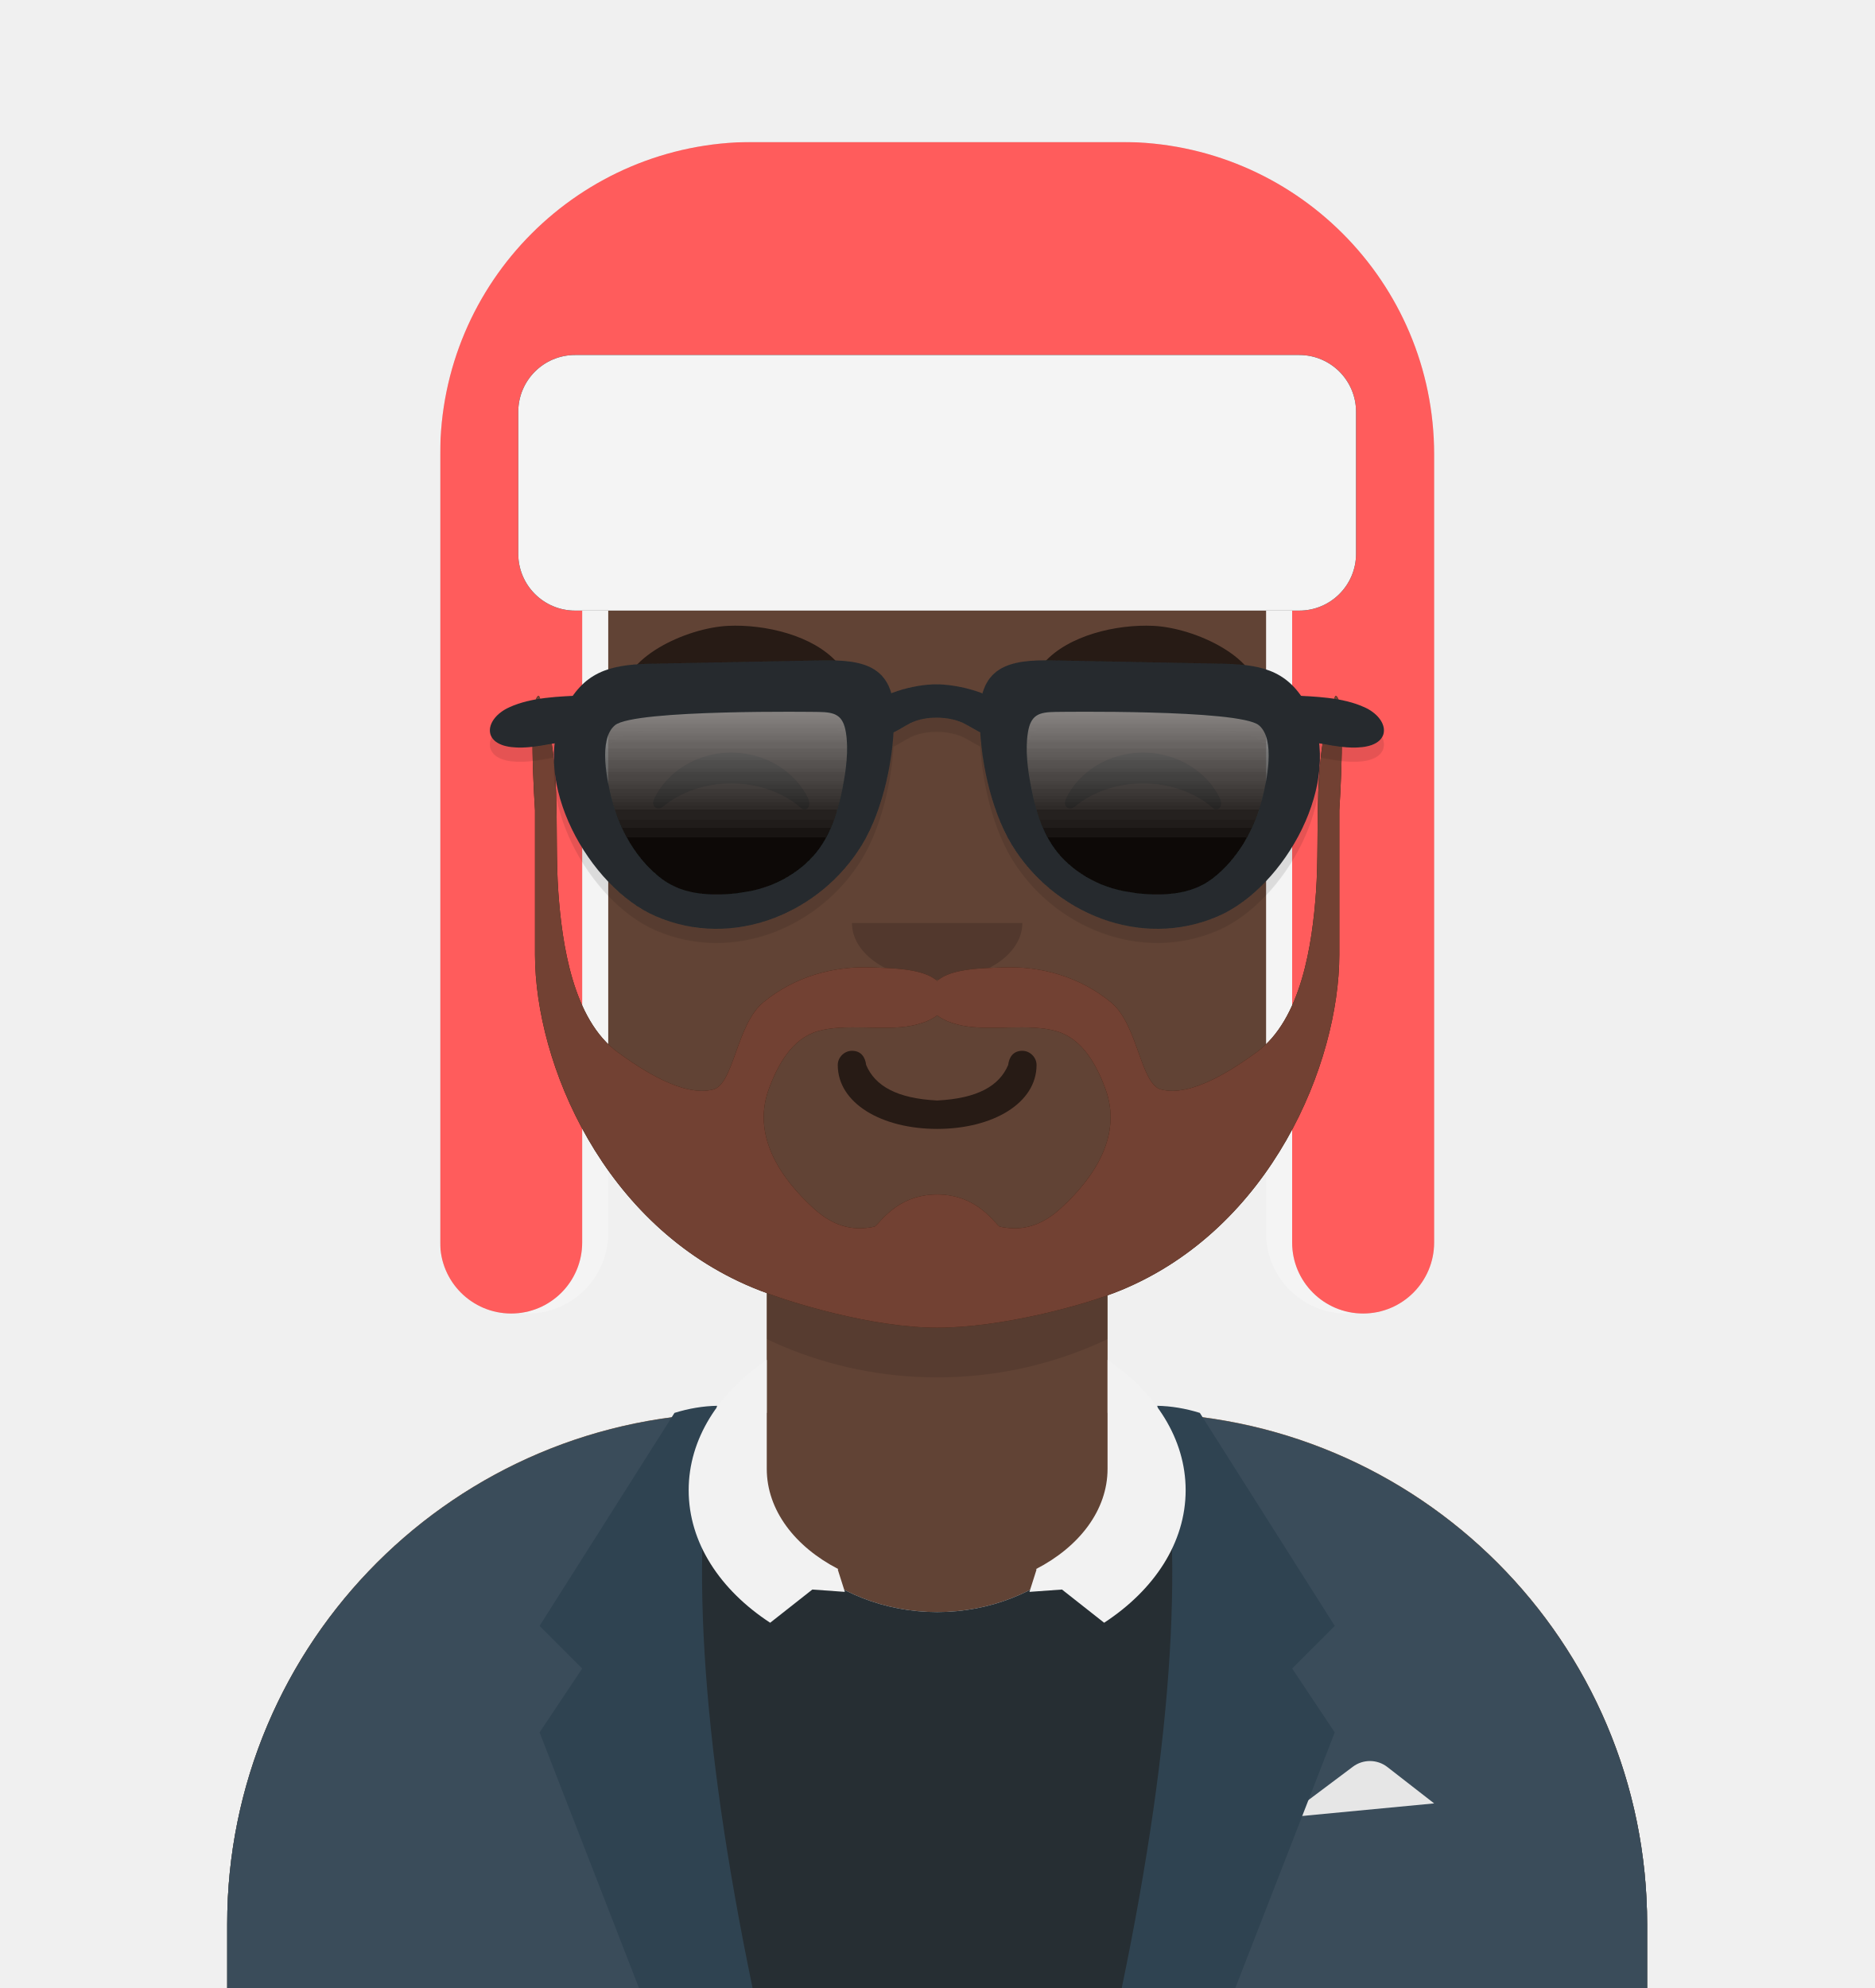
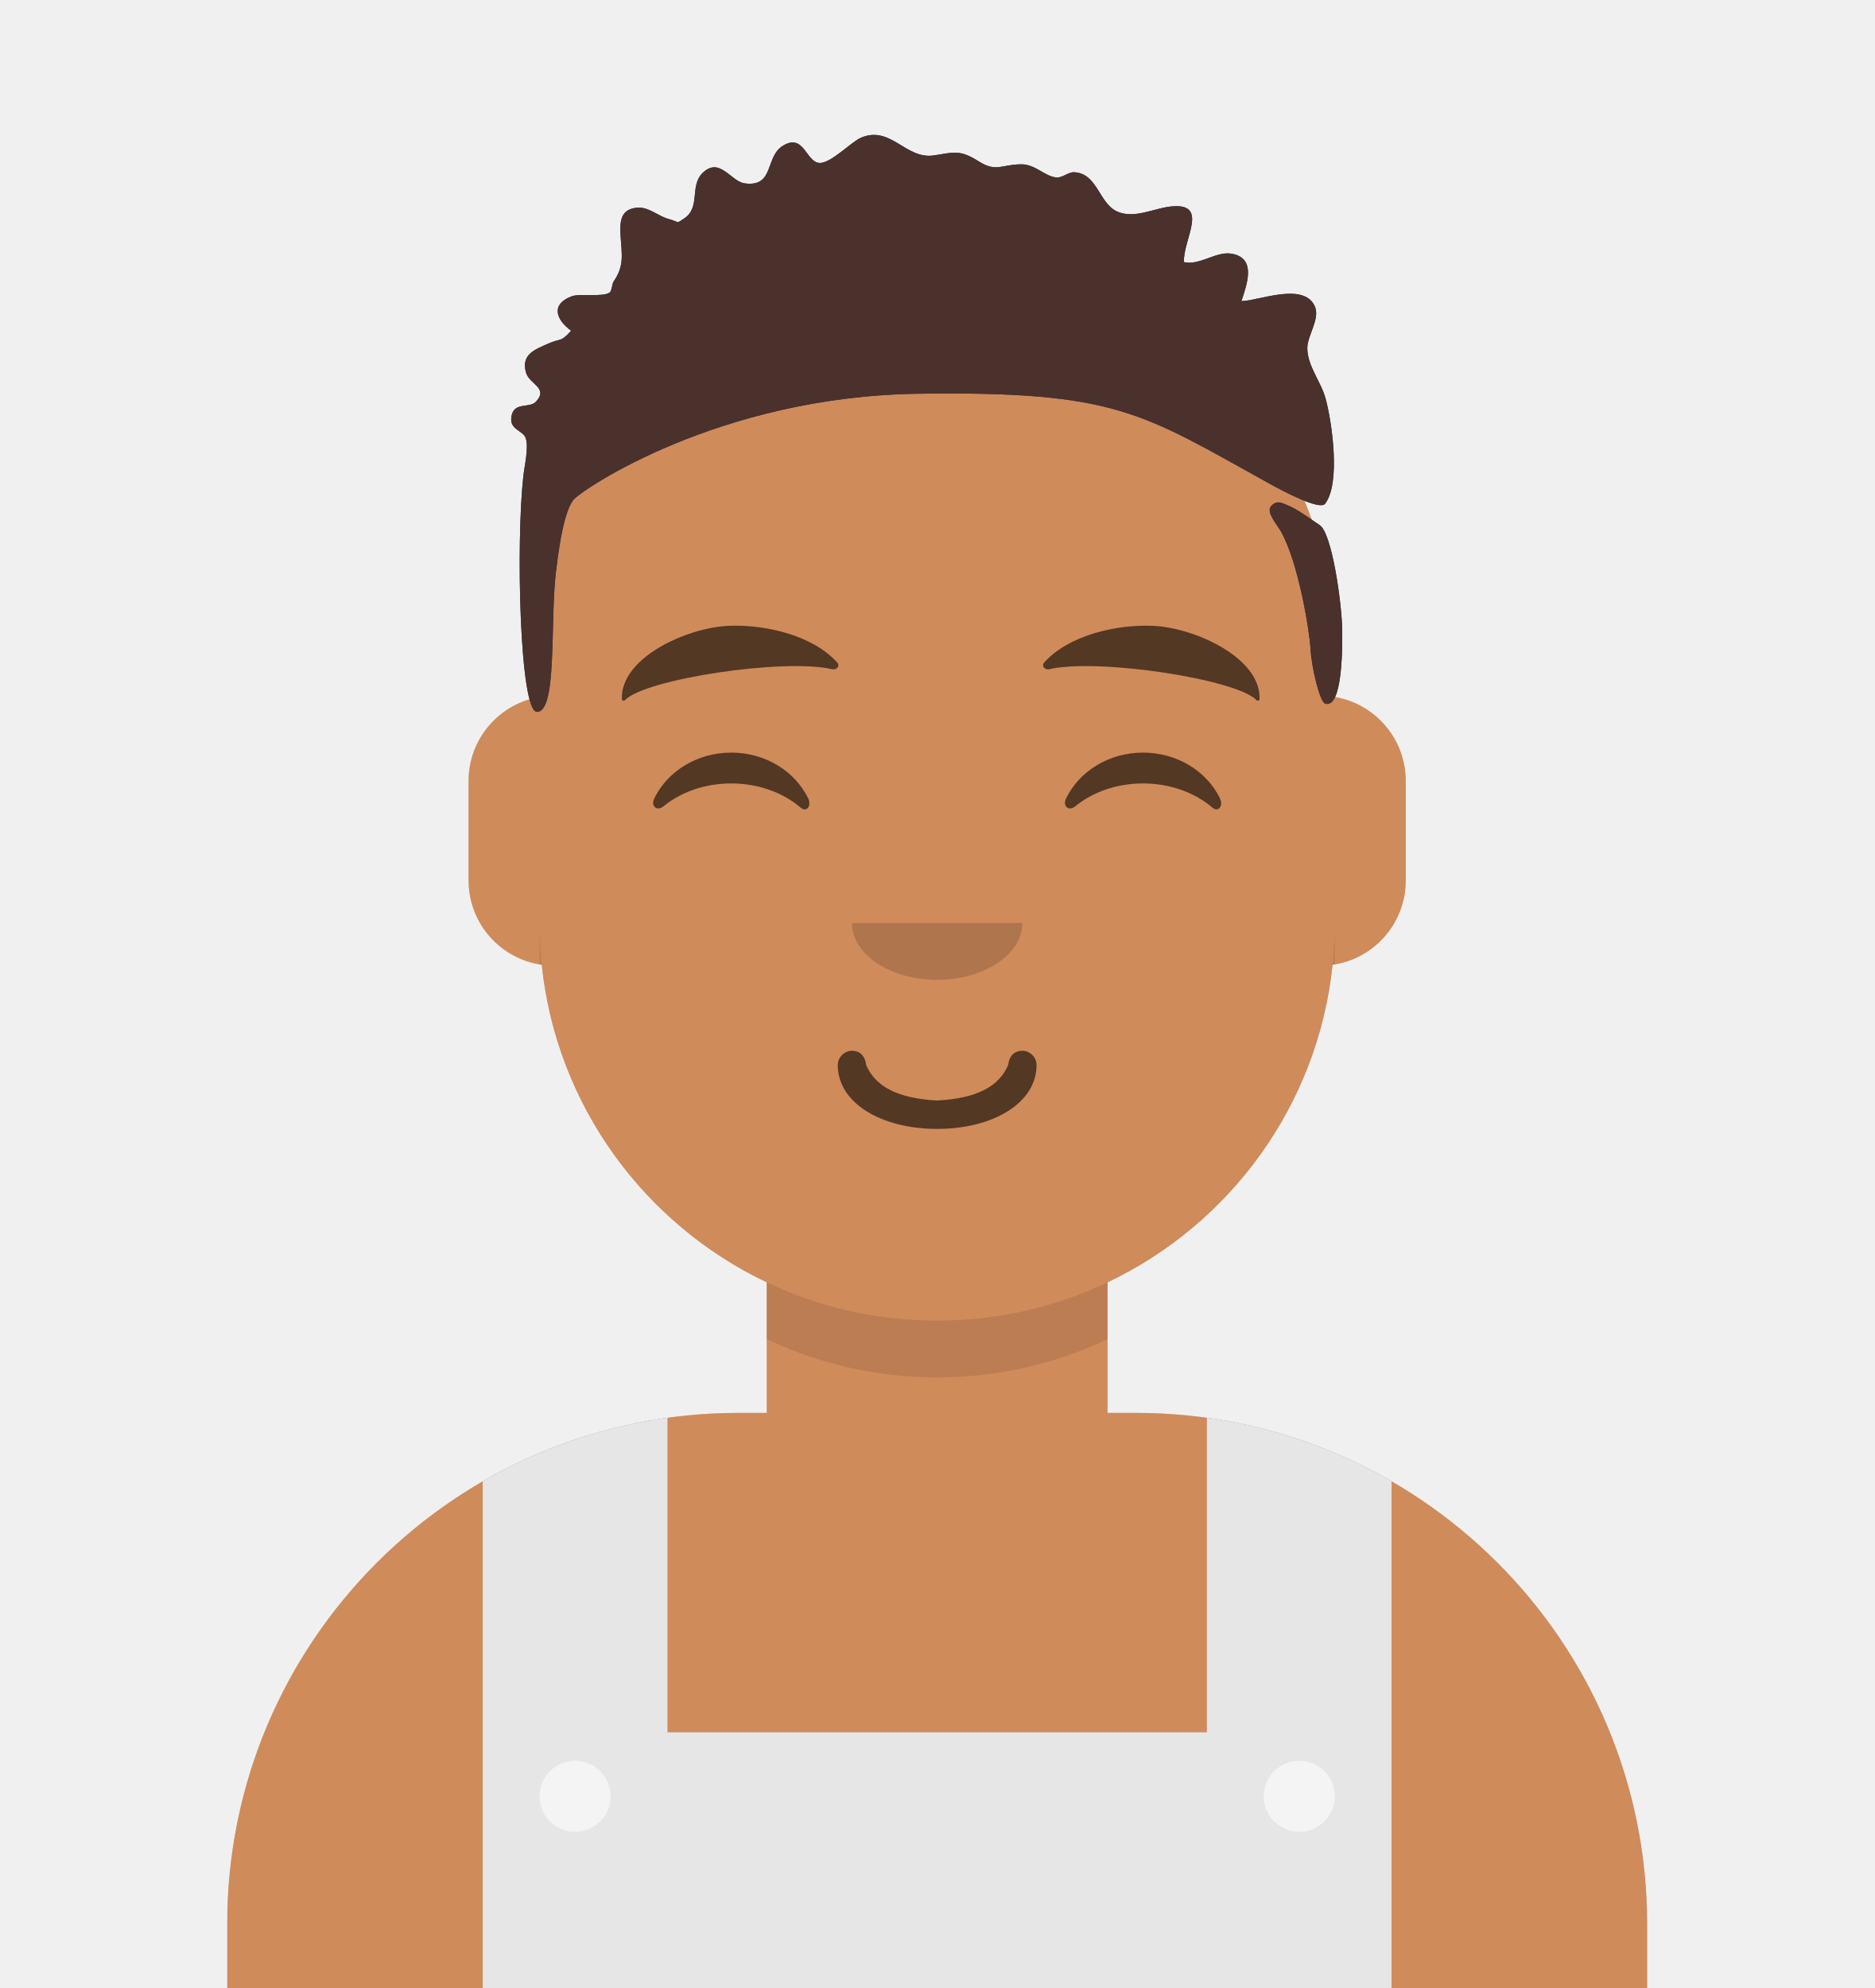
<svg xmlns="http://www.w3.org/2000/svg" xmlns:xlink="http://www.w3.org/1999/xlink" width="264px" height="280px" viewBox="0 0 264 280" version="1.1">
  <defs>
-     <circle id="react-path-1467422" cx="120" cy="120" r="120" />
-     <path d="M12,160 C12,226.274 65.726,280 132,280 C198.274,280 252,226.274 252,160 L264,160 L264,-1.42108547e-14 L-3.19744231e-14,-1.42108547e-14 L-3.19744231e-14,160 L12,160 Z" id="react-path-1467423" />
-     <path d="M124,144.611 L124,163 L128,163 L128,163 C167.765,163 200,195.235 200,235 L200,244 L0,244 L0,235 C-4.86974701e-15,195.235 32.235,163 72,163 L72,163 L76,163 L76,144.611 C58.763,136.422 46.372,119.687 44.305,99.881 C38.48,99.058 34,94.052 34,88 L34,74 C34,68.054 38.325,63.118 44,62.166 L44,56 L44,56 C44,25.072 69.072,5.68137151e-15 100,0 L100,0 L100,0 C130.928,-5.68137151e-15 156,25.072 156,56 L156,62.166 C161.675,63.118 166,68.054 166,74 L166,88 C166,94.052 161.52,99.058 155.695,99.881 C153.628,119.687 141.237,136.422 124,144.611 Z" id="react-path-1467424" />
+     <circle id="react-path-9936368" cx="120" cy="120" r="120" />
+     <path d="M12,160 C12,226.274 65.726,280 132,280 C198.274,280 252,226.274 252,160 L264,160 L264,-1.42108547e-14 L-3.19744231e-14,-1.42108547e-14 L-3.19744231e-14,160 L12,160 Z" id="react-path-9936369" />
+     <path d="M124,144.611 L124,163 L128,163 L128,163 C167.765,163 200,195.235 200,235 L200,244 L0,244 L0,235 C-4.86974701e-15,195.235 32.235,163 72,163 L72,163 L76,163 L76,144.611 C58.763,136.422 46.372,119.687 44.305,99.881 C38.48,99.058 34,94.052 34,88 L34,74 C34,68.054 38.325,63.118 44,62.166 L44,56 L44,56 C44,25.072 69.072,5.68137151e-15 100,0 L100,0 L100,0 C130.928,-5.68137151e-15 156,25.072 156,56 L156,62.166 C161.675,63.118 166,68.054 166,74 L166,88 C166,94.052 161.52,99.058 155.695,99.881 C153.628,119.687 141.237,136.422 124,144.611 Z" id="react-path-9936370" />
  </defs>
  <g id="Avataaar" stroke="none" stroke-width="1" fill="none" fill-rule="evenodd">
    <g transform="translate(-825, -1100)" id="Avataaar/Circle">
      <g transform="translate(825, 1100)">
        <g id="Mask" />
-         <g id="Avataaar" stroke-width="1" fill-rule="evenodd" mask="url(#react-mask-1467426)">
+         <g id="Avataaar" stroke-width="1" fill-rule="evenodd" mask="url(#react-mask-9936372)">
          <g id="Body" transform="translate(32, 36)">
-             <mask id="react-mask-1467427" fill="white">
-               <use xlink:href="#react-path-1467424" />
+             <mask id="react-mask-9936373" fill="white">
+               <use xlink:href="#react-path-9936370" />
            </mask>
-             <use fill="#D0C6AC" xlink:href="#react-path-1467424" />
-             <g id="Skin/👶🏽-03-Brown" mask="url(#react-mask-1467427)" fill="#614335">
+             <use fill="#D0C6AC" xlink:href="#react-path-9936370" />
+             <g id="Skin/👶🏽-03-Brown" mask="url(#react-mask-9936373)" fill="#D08B5B">
              <g transform="translate(0, 0)" id="Color">
                <rect x="0" y="0" width="264" height="280" />
              </g>
            </g>
-             <path d="M156,79 L156,102 C156,132.928 130.928,158 100,158 C69.072,158 44,132.928 44,102 L44,79 L44,94 C44,124.928 69.072,150 100,150 C130.928,150 156,124.928 156,94 L156,79 Z" id="Neck-Shadow" fill-opacity="0.1" fill="#000000" mask="url(#react-mask-1467427)" />
+             <path d="M156,79 L156,102 C156,132.928 130.928,158 100,158 C69.072,158 44,132.928 44,102 L44,79 L44,94 C44,124.928 69.072,150 100,150 C130.928,150 156,124.928 156,94 L156,79 Z" id="Neck-Shadow" fill-opacity="0.1" fill="#000000" mask="url(#react-mask-9936373)" />
          </g>
-           <g id="Clothing/Blazer-+-Sweater" transform="translate(0, 170)">
+           <g id="Clothing/Overall" transform="translate(0, 170)">
            <defs>
-               <path d="M105.192,29.052 L104,29.052 L104,29.052 C64.235,29.052 32,61.287 32,101.052 L32,110 L232,110 L232,101.052 C232,61.287 199.765,29.052 160,29.052 L160,29.052 L158.808,29.052 C158.935,30.035 159,31.036 159,32.052 C159,45.859 146.912,57.052 132,57.052 C117.088,57.052 105,45.859 105,32.052 C105,31.036 105.065,30.035 105.192,29.052 Z" id="react-path-1467428" />
+               <path d="M94,29.688 L94,74 L170,74 L170,29.688 C179.363,30.989 188.15,34.091 196,38.632 L196,110 L187,110 L77,110 L68,110 L68,38.632 C75.85,34.091 84.637,30.989 94,29.688 Z" id="react-path-9936374" />
            </defs>
-             <mask id="react-mask-1467429" fill="white">
-               <use xlink:href="#react-path-1467428" />
+             <mask id="react-mask-9936375" fill="white">
+               <use xlink:href="#react-path-9936374" />
            </mask>
-             <use id="Clothes" fill="#E6E6E6" fill-rule="evenodd" xlink:href="#react-path-1467428" />
-             <g id="Color/Palette/Black" mask="url(#react-mask-1467429)" fill-rule="evenodd" fill="#262E33">
+             <use id="Overall" fill="#B7C1DB" fill-rule="evenodd" xlink:href="#react-path-9936374" />
+             <g id="Color/Palette/Gray-01" mask="url(#react-mask-9936375)" fill-rule="evenodd" fill="#E6E6E6">
              <rect id="🖍Color" x="0" y="0" width="264" height="110" />
            </g>
-             <g id="Blazer" stroke-width="1" fill-rule="evenodd" transform="translate(32, 28)">
-               <path d="M68.785,1.122 C30.512,2.804 1.24427139e-14,34.365 0,73.052 L0,82 L69.362,82 C65.961,69.92 64,55.709 64,40.5 C64,26.173 65.74,12.731 68.785,1.122 Z M131.638,82 L200,82 L200,73.052 C200,34.707 170.025,3.363 132.229,1.174 C135.265,12.771 137,26.194 137,40.5 C137,55.709 135.039,69.92 131.638,82 Z" id="Saco" fill="#3A4C5A" />
-               <path d="M149,58 L158.556,50.833 L158.556,50.833 C159.999,49.751 161.988,49.768 163.412,50.876 L170,56 L149,58 Z" id="Pocket-hanky" fill="#E6E6E6" />
-               <path d="M69,1.13686838e-13 C65,19.333 66.667,46.667 74,82 L58,82 L44,46 L50,37 L44,31 L63,1 C65.028,0.369 67.028,0.036 69,1.13686838e-13 Z" id="Wing" fill="#2F4351" />
-               <path d="M151,1.13686838e-13 C147,19.333 148.667,46.667 156,82 L140,82 L126,46 L132,37 L126,31 L145,1 C147.028,0.369 149.028,0.036 151,1.13686838e-13 Z" id="Wing" fill="#2F4351" transform="translate(141, 41) scale(-1, 1) translate(-141, -41) " />
-             </g>
-             <path d="M156,21.539 C162.772,26.136 167,32.656 167,39.888 C167,47.289 162.572,53.945 155.52,58.556 L149.579,53.876 L145,54.208 L146,51.057 L145.922,50.996 C152.022,47.853 156,42.7 156,36.877 L156,21.539 Z M108,21.539 C101.228,26.136 97,32.656 97,39.888 C97,47.289 101.428,53.945 108.48,58.556 L114.421,53.876 L119,54.208 L118,51.057 L118.078,50.996 C111.978,47.853 108,42.7 108,36.877 L108,21.539 Z" id="Collar" fill="#F2F2F2" fill-rule="evenodd" />
+             <circle id="Button" fill="#F4F4F4" fill-rule="evenodd" cx="81" cy="83" r="5" />
+             <circle id="Button" fill="#F4F4F4" fill-rule="evenodd" cx="183" cy="83" r="5" />
          </g>
          <g id="Face" transform="translate(76, 82)" fill="#000000">
            <g id="Mouth/Twinkle" transform="translate(2, 52)" fill-opacity="0.6" fill-rule="nonzero" fill="#000000">
              <path d="M40,16 C40,21.372 46.158,25 54,25 C61.842,25 68,21.372 68,16 C68,14.895 67.05,14 66,14 C64.707,14 64.13,14.905 64,16 C62.758,18.938 59.683,20.716 54,21 C48.317,20.716 45.242,18.938 44,16 C43.87,14.905 43.293,14 42,14 C40.95,14 40,14.895 40,16 Z" id="Mouth" />
            </g>
            <g id="Nose/Default" transform="translate(28, 40)" fill-opacity="0.16">
              <path d="M16,8 C16,12.418 21.373,16 28,16 L28,16 C34.627,16 40,12.418 40,8" id="Nose" />
            </g>
            <g id="Eyes/Happy-😁" transform="translate(0, 8)" fill-opacity="0.6">
              <path d="M16.16,22.447 C18.007,18.649 22.164,16 26.998,16 C31.814,16 35.959,18.63 37.815,22.407 C38.367,23.529 37.582,24.447 36.791,23.767 C34.34,21.66 30.859,20.344 26.998,20.344 C23.257,20.344 19.874,21.579 17.438,23.572 C16.547,24.3 15.62,23.558 16.16,22.447 Z" id="Squint" />
              <path d="M74.16,22.447 C76.007,18.649 80.164,16 84.998,16 C89.814,16 93.959,18.63 95.815,22.407 C96.367,23.529 95.582,24.447 94.791,23.767 C92.34,21.66 88.859,20.344 84.998,20.344 C81.257,20.344 77.874,21.579 75.438,23.572 C74.547,24.3 73.62,23.558 74.16,22.447 Z" id="Squint" />
            </g>
            <g id="Eyebrow/Natural/Default-Natural" fill-opacity="0.6">
              <path d="M26.039,6.21 C20.278,6.983 11.293,12.005 12.044,17.818 C12.069,18.008 12.357,18.067 12.481,17.908 C14.967,14.72 34.193,10.037 41.194,11.015 C41.835,11.104 42.258,10.443 41.821,10.03 C38.077,6.495 31.2,5.512 26.039,6.21" id="Eyebrow" transform="translate(27, 12) rotate(5) translate(-27, -12) " />
              <path d="M85.039,6.21 C79.278,6.983 70.293,12.005 71.044,17.818 C71.069,18.008 71.357,18.067 71.481,17.908 C73.967,14.72 93.193,10.037 100.194,11.015 C100.835,11.104 101.258,10.443 100.821,10.03 C97.077,6.495 90.2,5.512 85.039,6.21" id="Eyebrow" transform="translate(86, 12) scale(-1, 1) rotate(5) translate(-86, -12) " />
            </g>
          </g>
-           <g id="Top">
+           <g id="Top" stroke-width="1" fill-rule="evenodd">
            <defs>
-               <rect id="react-path-1467435" x="0" y="0" width="264" height="280" />
-               <path d="M120,54 L20,54 L20,155 C20,160.523 15.523,165 10,165 C4.477,165 6.76353751e-16,160.523 0,155 L0,54 L0,44 C-2.9759565e-15,19.699 19.699,4.46393476e-15 44,0 L96,0 C120.301,-4.46393476e-15 140,19.699 140,44 L140,54 L140,155 C140,160.523 135.523,165 130,165 C124.477,165 120,160.523 120,155 L120,54 Z" id="react-path-1467433" />
-               <filter x="-0.8%" y="-2.8%" width="101.7%" height="111.1%" filterUnits="objectBoundingBox" id="react-filter-1467430">
-                 <feOffset dx="0" dy="2" in="SourceAlpha" result="shadowOffsetOuter1" />
-                 <feColorMatrix values="0 0 0 0 0   0 0 0 0 0   0 0 0 0 0  0 0 0 0.1 0" type="matrix" in="shadowOffsetOuter1" />
-               </filter>
-               <rect id="react-path-1467434" x="74" y="50" width="118" height="36" rx="8" />
+               <rect id="react-path-9936378" x="0" y="0" width="264" height="280" />
+               <path d="M65.18,77.737 C67.363,76.105 80.407,75.479 82.758,74.089 C83.492,73.655 84.061,73.216 84.5,72.78 C84.939,73.216 85.509,73.655 86.242,74.089 C88.593,75.479 101.637,76.105 103.82,77.737 C106.03,79.391 107.644,83.185 107.467,86.151 C107.255,89.71 103.361,98.203 93.672,99.181 C91.558,96.828 88.237,95.31 84.5,95.31 C80.763,95.31 77.442,96.828 75.328,99.181 C65.639,98.203 61.745,89.71 61.533,86.151 C61.357,83.185 62.97,79.391 65.18,77.737 M103.142,94.906 C103.143,94.906 103.145,94.905 103.146,94.905 C103.144,94.905 103.143,94.906 103.142,94.906 M65.845,94.901 C65.849,94.903 65.857,94.906 65.862,94.908 C65.857,94.906 65.851,94.903 65.845,94.901 M144.863,55.985 C144.474,50.03 143.278,44.152 142.234,38.286 C141.953,36.707 140.424,26 139.735,26 C139.502,35.109 138.702,44.08 137.67,53.139 C137.361,55.848 137.038,58.556 136.825,61.274 C136.654,63.47 136.96,66.122 136.428,68.246 C135.749,70.952 132.348,73.478 129.703,74.411 C123.103,76.737 117.598,67.108 111.961,64.291 C104.643,60.635 92.064,59.764 84.582,64.53 C76.936,59.764 64.357,60.635 57.039,64.291 C51.402,67.108 45.897,76.737 39.297,74.411 C36.652,73.478 33.25,70.952 32.572,68.246 C32.04,66.122 32.346,63.47 32.175,61.274 C31.962,58.556 31.639,55.848 31.33,53.139 C30.298,44.08 29.497,35.109 29.265,26 C28.576,26 27.047,36.707 26.766,38.286 C25.722,44.152 24.526,50.03 24.138,55.985 C23.739,62.105 24.215,68.167 25.47,74.163 C26.069,77.028 26.769,79.876 27.519,82.704 C28.353,85.847 27.199,91.966 27.572,95.192 C28.279,101.296 31.154,113.2 34.383,118.451 C35.944,120.989 37.773,122.574 39.816,124.619 C41.783,126.588 42.604,129.64 44.726,131.737 C48.682,135.645 54.446,137.971 60.366,138.543 C65.677,143.05 74.506,146 84.5,146 C94.495,146 103.323,143.05 108.635,138.543 C114.554,137.971 120.318,135.645 124.274,131.737 C126.396,129.64 127.217,126.588 129.184,124.619 C131.226,122.574 133.056,120.989 134.617,118.451 C137.846,113.2 140.721,101.296 141.428,95.192 C141.801,91.966 140.647,85.847 141.481,82.704 C142.232,79.876 142.931,77.028 143.531,74.163 C144.785,68.167 145.261,62.105 144.863,55.985 Z" id="react-path-9936379" />
+               <path d="M185.832,73.929 C187.589,74.917 188.98,84.828 189.048,88.618 C189.09,90.956 189.127,99.874 186.654,99.103 C185.901,98.868 184.752,94.147 184.588,91.384 C184.425,88.621 182.855,79.22 180.447,74.895 C179.896,73.906 178.321,72.171 179.002,71.335 C179.846,70.298 180.666,70.9 181.697,71.315 C182.812,71.764 185.634,73.818 185.832,73.929 Z M186.637,70.957 C185.891,71.919 180.796,69.218 178.671,68.044 C160.826,58.184 157.362,55.049 129.246,55.458 C101.13,55.867 81.867,69.04 80.784,70.387 C80.03,71.325 79.068,73.828 78.276,80.801 C77.485,87.773 78.495,100.278 75.63,100.263 C73.192,100.25 72.661,76.477 73.714,67.046 C73.875,65.598 74.498,63.008 74.047,61.706 C73.653,60.568 71.725,60.571 72.033,58.675 C72.383,56.517 74.558,57.589 75.506,56.557 C77.301,54.603 74.532,54.14 74.073,52.431 C73.391,49.889 75.363,49.234 77.14,48.431 C79.106,47.544 78.85,48.323 80.446,46.585 C78.315,45.022 77.544,42.894 80.462,41.752 C81.702,41.267 84.927,41.909 85.898,41.18 C86.151,40.99 86.251,39.901 86.407,39.678 C87.958,37.459 87.576,35.853 87.418,33.362 C87.289,31.324 87.306,29.453 89.747,29.25 C91.375,29.114 92.699,30.444 94.158,30.836 C95.777,31.271 95.169,31.588 96.437,30.715 C98.663,29.182 97.148,26.194 98.913,24.412 C101.336,21.966 102.924,25.551 104.869,25.822 C109.091,26.41 107.736,22.122 110.236,20.55 C113.224,18.674 113.513,22.801 115.379,22.948 C116.996,23.075 119.908,19.955 121.317,19.373 C125.5,17.647 127.572,22.504 131.554,21.884 C134.443,21.435 135.223,21.068 137.831,22.712 C140.362,24.307 140.963,23.166 143.829,23.144 C145.854,23.128 147.094,24.82 148.788,24.997 C149.632,25.085 150.441,24.205 151.348,24.26 C154.585,24.457 154.79,28.643 157.362,29.796 C159.712,30.849 162.474,29.369 164.807,29.095 C170.497,28.428 166.6,33.743 166.761,36.915 C168.994,37.436 171.262,35.351 173.485,35.735 C176.987,36.339 175.665,39.968 174.853,42.414 C177.28,42.371 183.613,39.678 185.185,43.122 C185.995,44.898 184.107,47.269 184.138,49.074 C184.181,51.616 186.049,53.719 186.709,56.124 C187.601,59.371 188.872,68.074 186.637,70.957 Z" id="react-path-9936380" />
            </defs>
-             <mask id="react-mask-1467431" fill="white">
-               <use xlink:href="#react-path-1467435" />
+             <mask id="react-mask-9936377" fill="white">
+               <use xlink:href="#react-path-9936378" />
            </mask>
            <g id="Mask" />
-             <g id="Top/Accessories/Winter-Hat-1" transform="translate(-1, 0)">
-               <g id="hat" stroke-width="1" fill-rule="evenodd" transform="translate(63, 20)">
-                 <path d="M1,48 L23.671,48 L23.671,153.664 C23.671,159.925 18.596,165 12.336,165 C6.075,165 1,159.925 1,153.664 L1,48 Z M116.329,48 L139,48 L139,153.664 C139,159.925 133.925,165 127.664,165 C121.404,165 116.329,159.925 116.329,153.664 L116.329,48 Z" id="inside" fill="#F4F4F4" />
-                 <mask id="react-mask-1467432" fill="white">
-                   <use xlink:href="#react-path-1467433" />
-                 </mask>
-                 <use id="hat-mask" fill="#D8D8D8" xlink:href="#react-path-1467433" />
-                 <g id="Color/Palette/Gray-01" mask="url(#react-mask-1467432)" fill-rule="evenodd" fill="#FF5C5C">
-                   <rect id="🖍Color" x="0" y="0" width="264" height="280" />
-                 </g>
-               </g>
-               <g id="hat-front">
-                 <use fill="black" fill-opacity="1" filter="url(#react-path-1467434)" xlink:href="#react-path-1467434" />
-                 <use fill="#F4F4F4" fill-rule="evenodd" xlink:href="#react-path-1467434" />
-               </g>
-               <g id="Facial-Hair/Beard-Light" transform="translate(49, 72)">
-                 <defs>
-                   <path d="M101.428,98.169 C98.915,100.463 96.237,101.494 92.853,100.773 C92.271,100.649 89.896,96.235 84,96.235 C78.103,96.235 75.729,100.649 75.147,100.773 C71.762,101.494 69.085,100.463 66.571,98.169 C61.846,93.856 57.917,87.908 60.278,81.419 C61.508,78.037 63.51,74.324 67.151,73.246 C71.038,72.096 76.497,73.244 80.415,72.458 C81.684,72.204 83.071,71.751 84,71 C84.929,71.751 86.316,72.204 87.585,72.458 C91.503,73.244 96.961,72.096 100.849,73.246 C104.49,74.324 106.491,78.037 107.722,81.419 C110.083,87.908 106.154,93.856 101.428,98.169 M140.081,26 C136.671,34.4 137.988,44.858 137.357,53.676 C136.844,60.843 135.337,71.586 128.973,76.215 C125.718,78.582 119.794,82.56 115.542,81.45 C112.615,80.686 112.302,72.29 108.455,69.147 C104.092,65.582 98.643,64.016 93.149,64.258 C90.779,64.362 85.984,64.337 84,66.16 C82.016,64.337 77.222,64.362 74.851,64.258 C69.357,64.016 63.908,65.582 59.545,69.147 C55.698,72.29 55.386,80.686 52.458,81.45 C48.206,82.56 42.282,78.582 39.027,76.215 C32.662,71.586 31.156,60.843 30.643,53.676 C30.012,44.858 31.329,34.4 27.919,26 C26.26,26 27.354,42.129 27.354,42.129 L27.354,62.485 C27.386,77.773 36.935,100.655 58.108,109.393 C63.286,111.53 75.015,115 84,115 C92.985,115 104.714,111.86 109.892,109.723 C131.065,100.986 140.614,77.773 140.646,62.485 L140.646,42.129 C140.646,42.129 141.74,26 140.081,26" id="react-path-1467437" />
-                 </defs>
-                 <mask id="react-mask-1467436" fill="white">
-                   <use xlink:href="#react-path-1467437" />
-                 </mask>
-                 <use id="Lite-Beard" fill="#331B0C" fill-rule="evenodd" xlink:href="#react-path-1467437" />
-                 <g id="Color/Hair/Brown" mask="url(#react-mask-1467436)" fill="#724133">
-                   <g transform="translate(-32, 0)" id="Color">
-                     <rect x="0" y="0" width="264" height="244" />
-                   </g>
-                 </g>
-               </g>
-               <g id="Top/_Resources/Sunglasses" fill="none" transform="translate(62, 85)" stroke-width="1">
-                 <defs>
-                   <filter x="-0.8%" y="-2.6%" width="101.6%" height="110.5%" filterUnits="objectBoundingBox" id="react-filter-1467440">
-                     <feOffset dx="0" dy="2" in="SourceAlpha" result="shadowOffsetOuter1" />
-                     <feColorMatrix values="0 0 0 0 0   0 0 0 0 0   0 0 0 0 0  0 0 0 0.1 0" type="matrix" in="shadowOffsetOuter1" result="shadowMatrixOuter1" />
-                     <feMerge>
-                       <feMergeNode in="shadowMatrixOuter1" />
-                       <feMergeNode in="SourceGraphic" />
-                     </feMerge>
-                   </filter>
-                   <path d="M47.01,6.277 C49.521,6.301 50.708,6.726 51.136,9.392 C51.569,12.092 51.148,15.128 50.648,17.787 C49.886,21.848 48.617,25.826 45.664,28.794 C44.109,30.358 42.212,31.603 40.194,32.454 C39.123,32.906 37.991,33.232 36.86,33.48 C36.529,33.552 33.706,33.948 35.438,33.747 C31.397,34.216 27.013,34.197 23.638,31.579 C19.898,28.678 17.337,24.086 16.211,19.513 C15.552,16.837 14.167,10.437 16.697,8.297 C19.595,5.845 47.01,6.277 47.01,6.277 L47.01,6.277 Z" id="react-path-1467438" />
-                   <path d="M78.919,6.275 C76.408,6.299 75.221,6.724 74.794,9.389 C74.36,12.089 74.782,15.125 75.281,17.784 C76.044,21.845 77.313,25.824 80.265,28.792 C81.821,30.355 83.718,31.601 85.736,32.452 C86.807,32.903 87.939,33.23 89.07,33.477 C89.4,33.549 92.223,33.946 90.492,33.744 C94.533,34.214 98.917,34.195 102.292,31.577 C106.032,28.675 108.593,24.084 109.719,19.511 C110.378,16.834 111.762,10.434 109.233,8.294 C106.335,5.843 78.919,6.275 78.919,6.275 L78.919,6.275 Z" id="react-path-1467439" />
-                   <linearGradient x1="50%" y1="0%" x2="50%" y2="70.506%" id="react-linear-gradient-1467441">
-                     <stop stop-color="#FFFFFF" stop-opacity="0.5" offset="0%" />
-                     <stop stop-color="#000000" stop-opacity="0.5" offset="100%" />
-                   </linearGradient>
-                   <linearGradient x1="50%" y1="0%" x2="50%" y2="100%" id="react-linear-gradient-1467442">
-                     <stop stop-color="#FFFFFF" stop-opacity="0.5" offset="0%" />
-                     <stop stop-color="#000000" stop-opacity="0.5" offset="70.506%" />
-                   </linearGradient>
-                 </defs>
-                 <g id="Sunglasses" filter="url(#react-filter-1467440)" transform="translate(8, 8)">
-                   <g id="shades">
-                     <use fill-opacity="0.7" fill="#000000" xlink:href="#react-path-1467438" />
-                     <use fill="url(#react-linear-gradient-1467441)" style="mix-blend-mode:screen" xlink:href="#react-path-1467438" />
-                   </g>
-                   <g id="shades">
-                     <use fill-opacity="0.7" fill="#000000" xlink:href="#react-path-1467439" />
-                     <use fill="url(#react-linear-gradient-1467442)" style="mix-blend-mode:screen" xlink:href="#react-path-1467439" />
-                   </g>
-                   <g id="Glasses" fill="#252C2F">
-                     <path d="M46.249,7.275 C48.621,7.298 49.742,7.692 50.146,10.165 C50.555,12.671 50.157,15.487 49.685,17.955 C48.965,21.723 47.767,25.415 44.978,28.169 C43.508,29.619 41.717,30.775 39.811,31.564 C38.799,31.983 37.73,32.286 36.661,32.516 C36.349,32.583 33.682,32.95 35.318,32.764 C31.501,33.199 27.36,33.182 24.172,30.753 C20.64,28.06 18.22,23.8 17.157,19.556 C16.534,17.073 15.226,11.134 17.616,9.149 C20.353,6.875 46.249,7.275 46.249,7.275 L46.249,7.275 Z M22.218,0.49 C16.777,0.678 13.147,1.634 10.463,7.069 C5.546,17.03 13.963,31.969 23.352,36.039 C34.329,40.799 46.592,35.532 52.396,26.006 C55.469,20.962 57.022,13.323 56.922,7.504 C56.795,0.076 51.607,-0.13 45.509,0.034 L22.218,0.49 Z" id="Frame" />
-                     <path d="M79.681,7.273 C77.309,7.295 76.188,7.689 75.784,10.163 C75.374,12.668 75.772,15.485 76.244,17.952 C76.965,21.72 78.163,25.412 80.952,28.166 C82.421,29.616 84.213,30.772 86.119,31.562 C87.131,31.981 88.2,32.284 89.268,32.513 C89.581,32.58 92.247,32.948 90.612,32.761 C94.429,33.197 98.57,33.179 101.757,30.75 C105.29,28.058 107.709,23.798 108.773,19.554 C109.396,17.071 110.703,11.132 108.314,9.147 C105.576,6.872 79.681,7.273 79.681,7.273 L79.681,7.273 Z M103.712,0.488 C109.152,0.675 112.783,1.632 115.466,7.067 C120.384,17.028 111.967,31.966 102.577,36.037 C91.6,40.797 79.338,35.529 73.534,26.004 C70.461,20.96 68.907,13.321 69.007,7.501 C69.135,0.074 74.323,-0.132 80.421,0.032 L103.712,0.488 Z" id="Frame" />
-                     <path d="M13.197,4.927 C9.785,5.118 5.886,5.164 2.69,6.639 C-0.695,8.201 -1.218,11.739 3.049,12.226 C4.971,12.446 6.895,12.083 8.787,11.745 C10.337,11.468 12.442,11.558 13.906,10.966 C16.636,9.862 16.46,4.74 13.197,4.927" id="Frame" />
-                     <path d="M112.735,4.927 C116.147,5.118 120.046,5.164 123.242,6.639 C126.626,8.201 127.149,11.739 122.882,12.226 C120.961,12.446 119.037,12.083 117.144,11.745 C115.595,11.468 113.49,11.558 112.025,10.966 C109.296,9.862 109.471,4.74 112.735,4.927" id="Frame" />
-                     <path d="M73.109,7.013 C71.163,4.713 66.091,3.385 62.891,3.385 C59.691,3.385 54.768,4.713 52.822,7.013 C51.841,8.172 51.807,9.724 53.508,10.451 C55.626,11.357 57.517,9.714 59.213,8.855 C61.381,7.757 64.712,7.877 66.719,8.855 C68.427,9.688 70.305,11.357 72.423,10.451 C74.124,9.724 74.091,8.172 73.109,7.013" id="Frame" />
+             <g id="Top/Short-Hair/Dreads-01" mask="url(#react-mask-9936377)">
+               <g transform="translate(-1, 0)">
+                 <g id="Hair" stroke-width="1" fill-rule="evenodd" transform="translate(1, 0)">
+                   <mask id="react-mask-9936376" fill="white">
+                     <use xlink:href="#react-path-9936380" />
+                   </mask>
+                   <use id="Dreads-With-Cut" fill="#2E3257" xlink:href="#react-path-9936380" />
+                   <g id="Skin/👶🏽-03-Brown" mask="url(#react-mask-9936376)" fill="#4A312C">
+                     <g transform="translate(0, 0) " id="Color">
+                       <rect x="0" y="0" width="264" height="280" />
+                     </g>
                  </g>
                </g>
              </g>
            </g>
          </g>
        </g>
      </g>
    </g>
  </g>
</svg>
